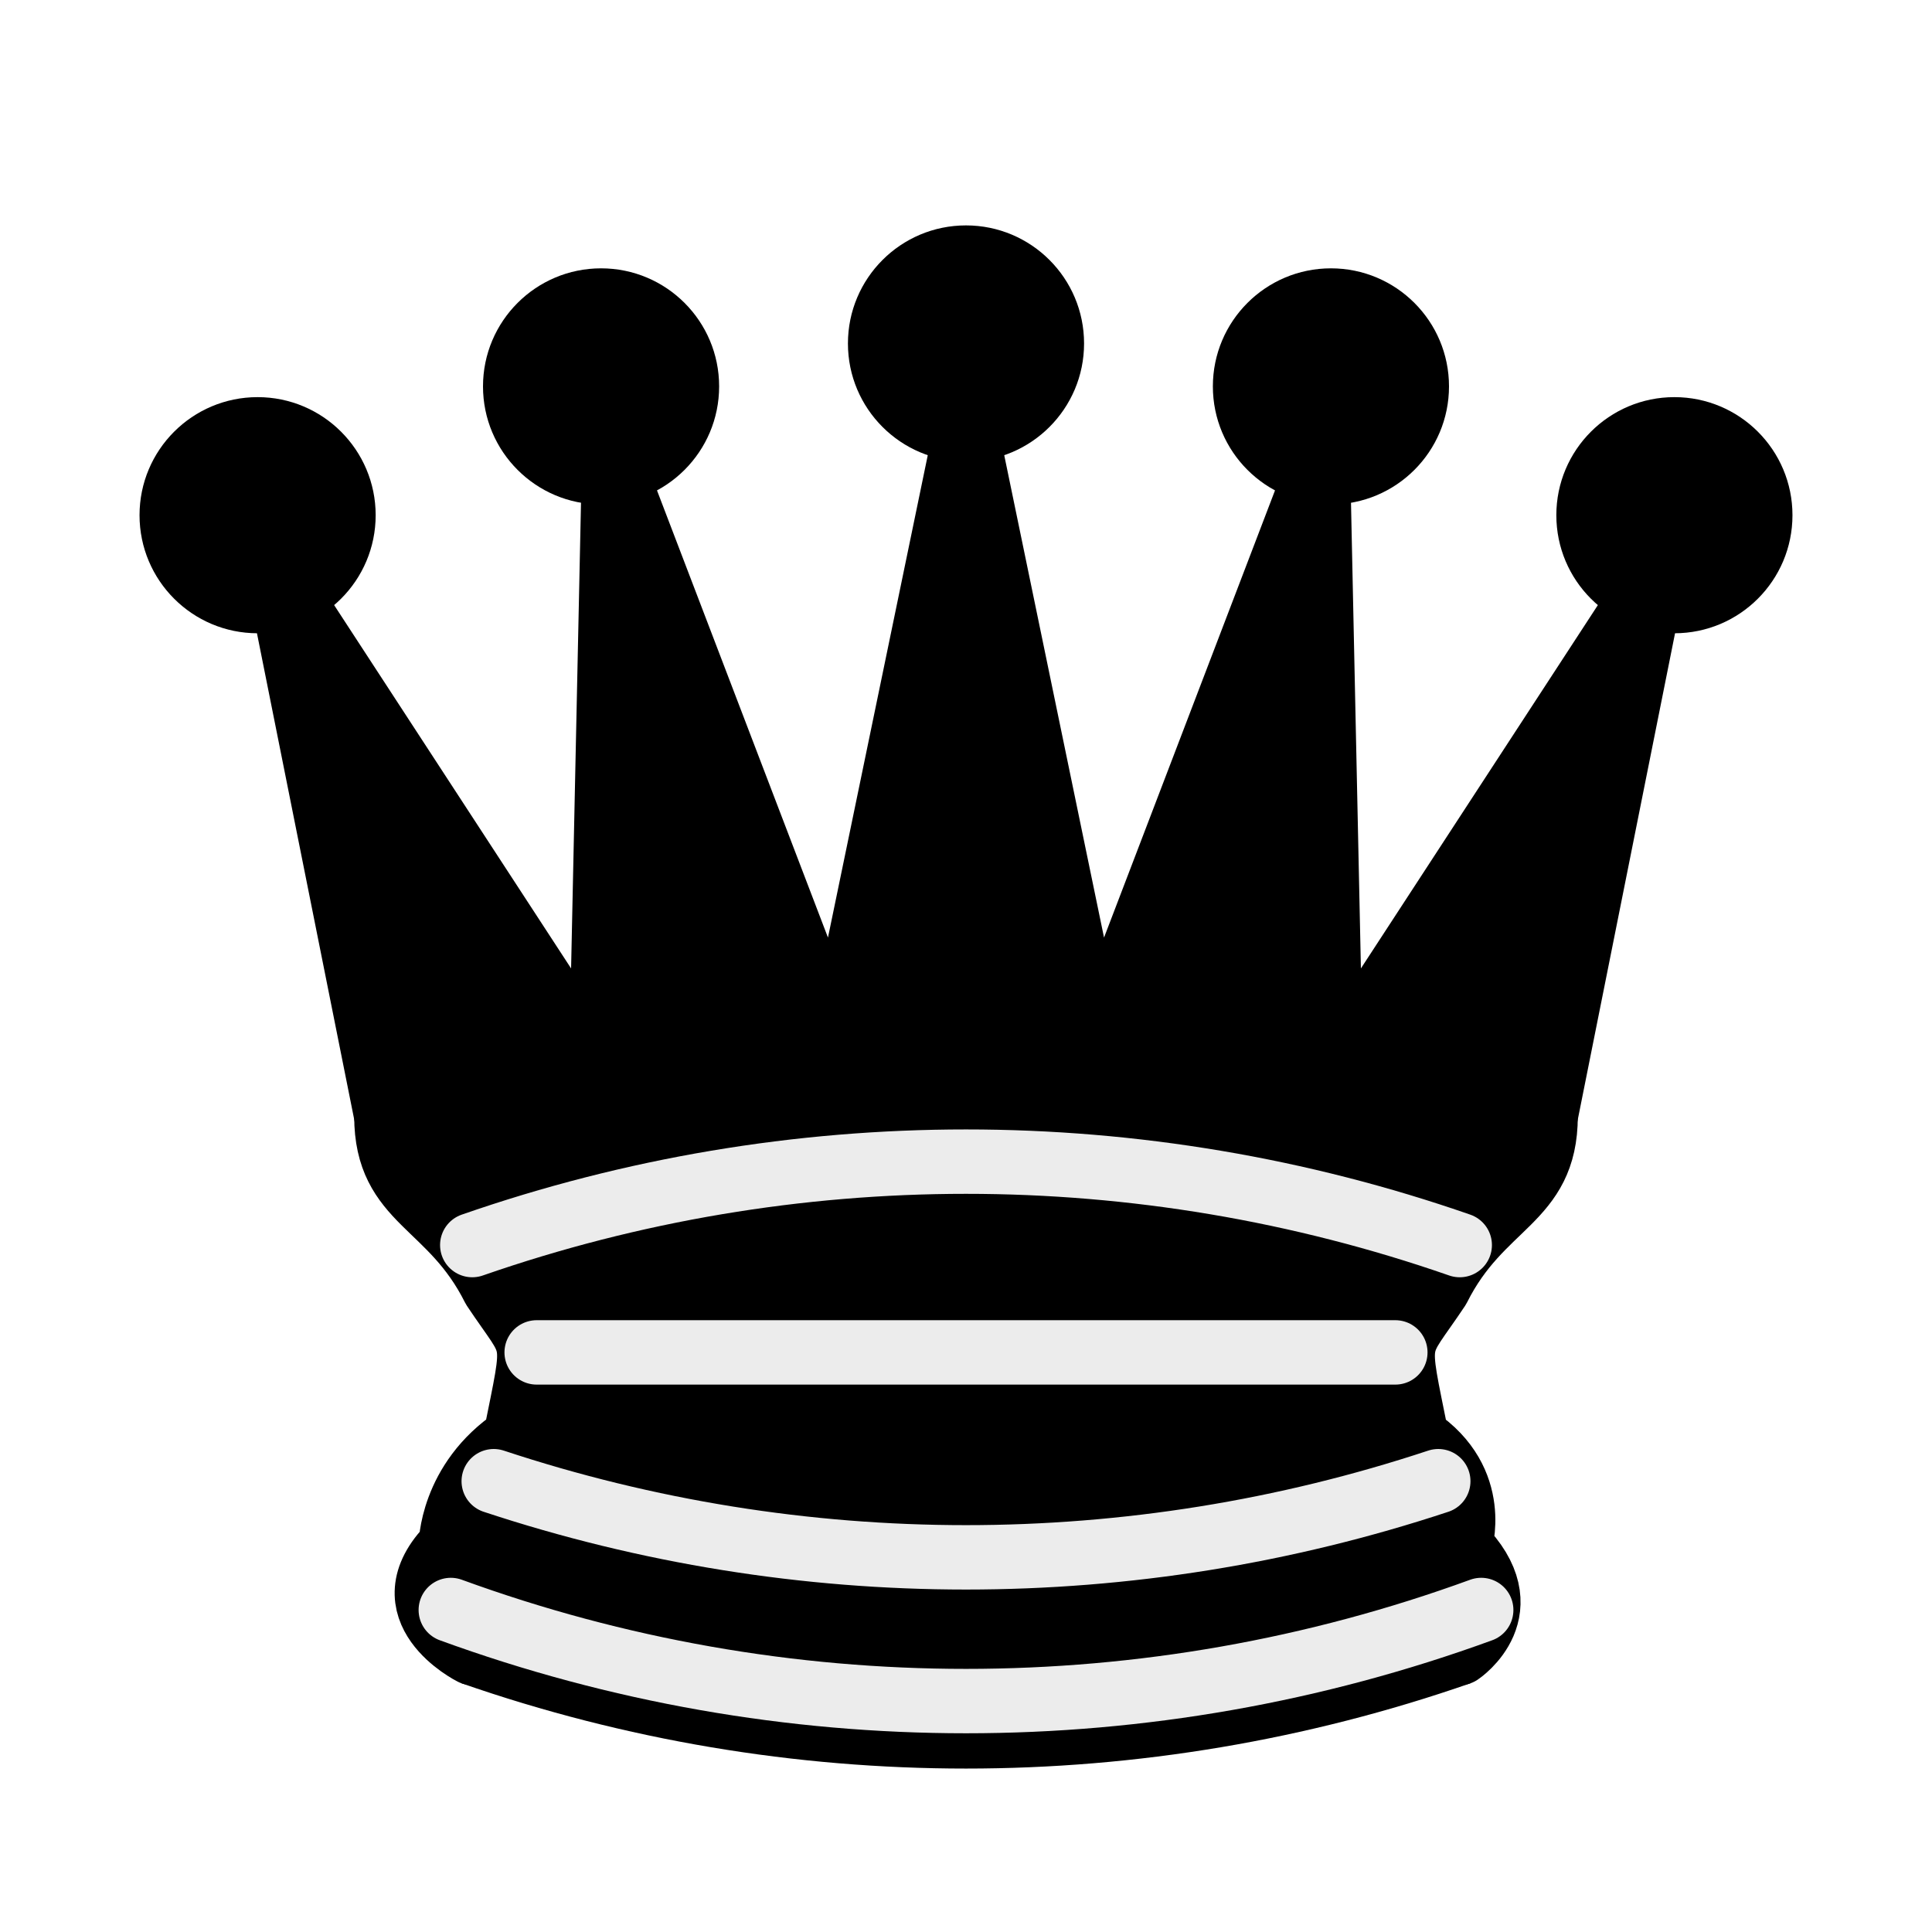
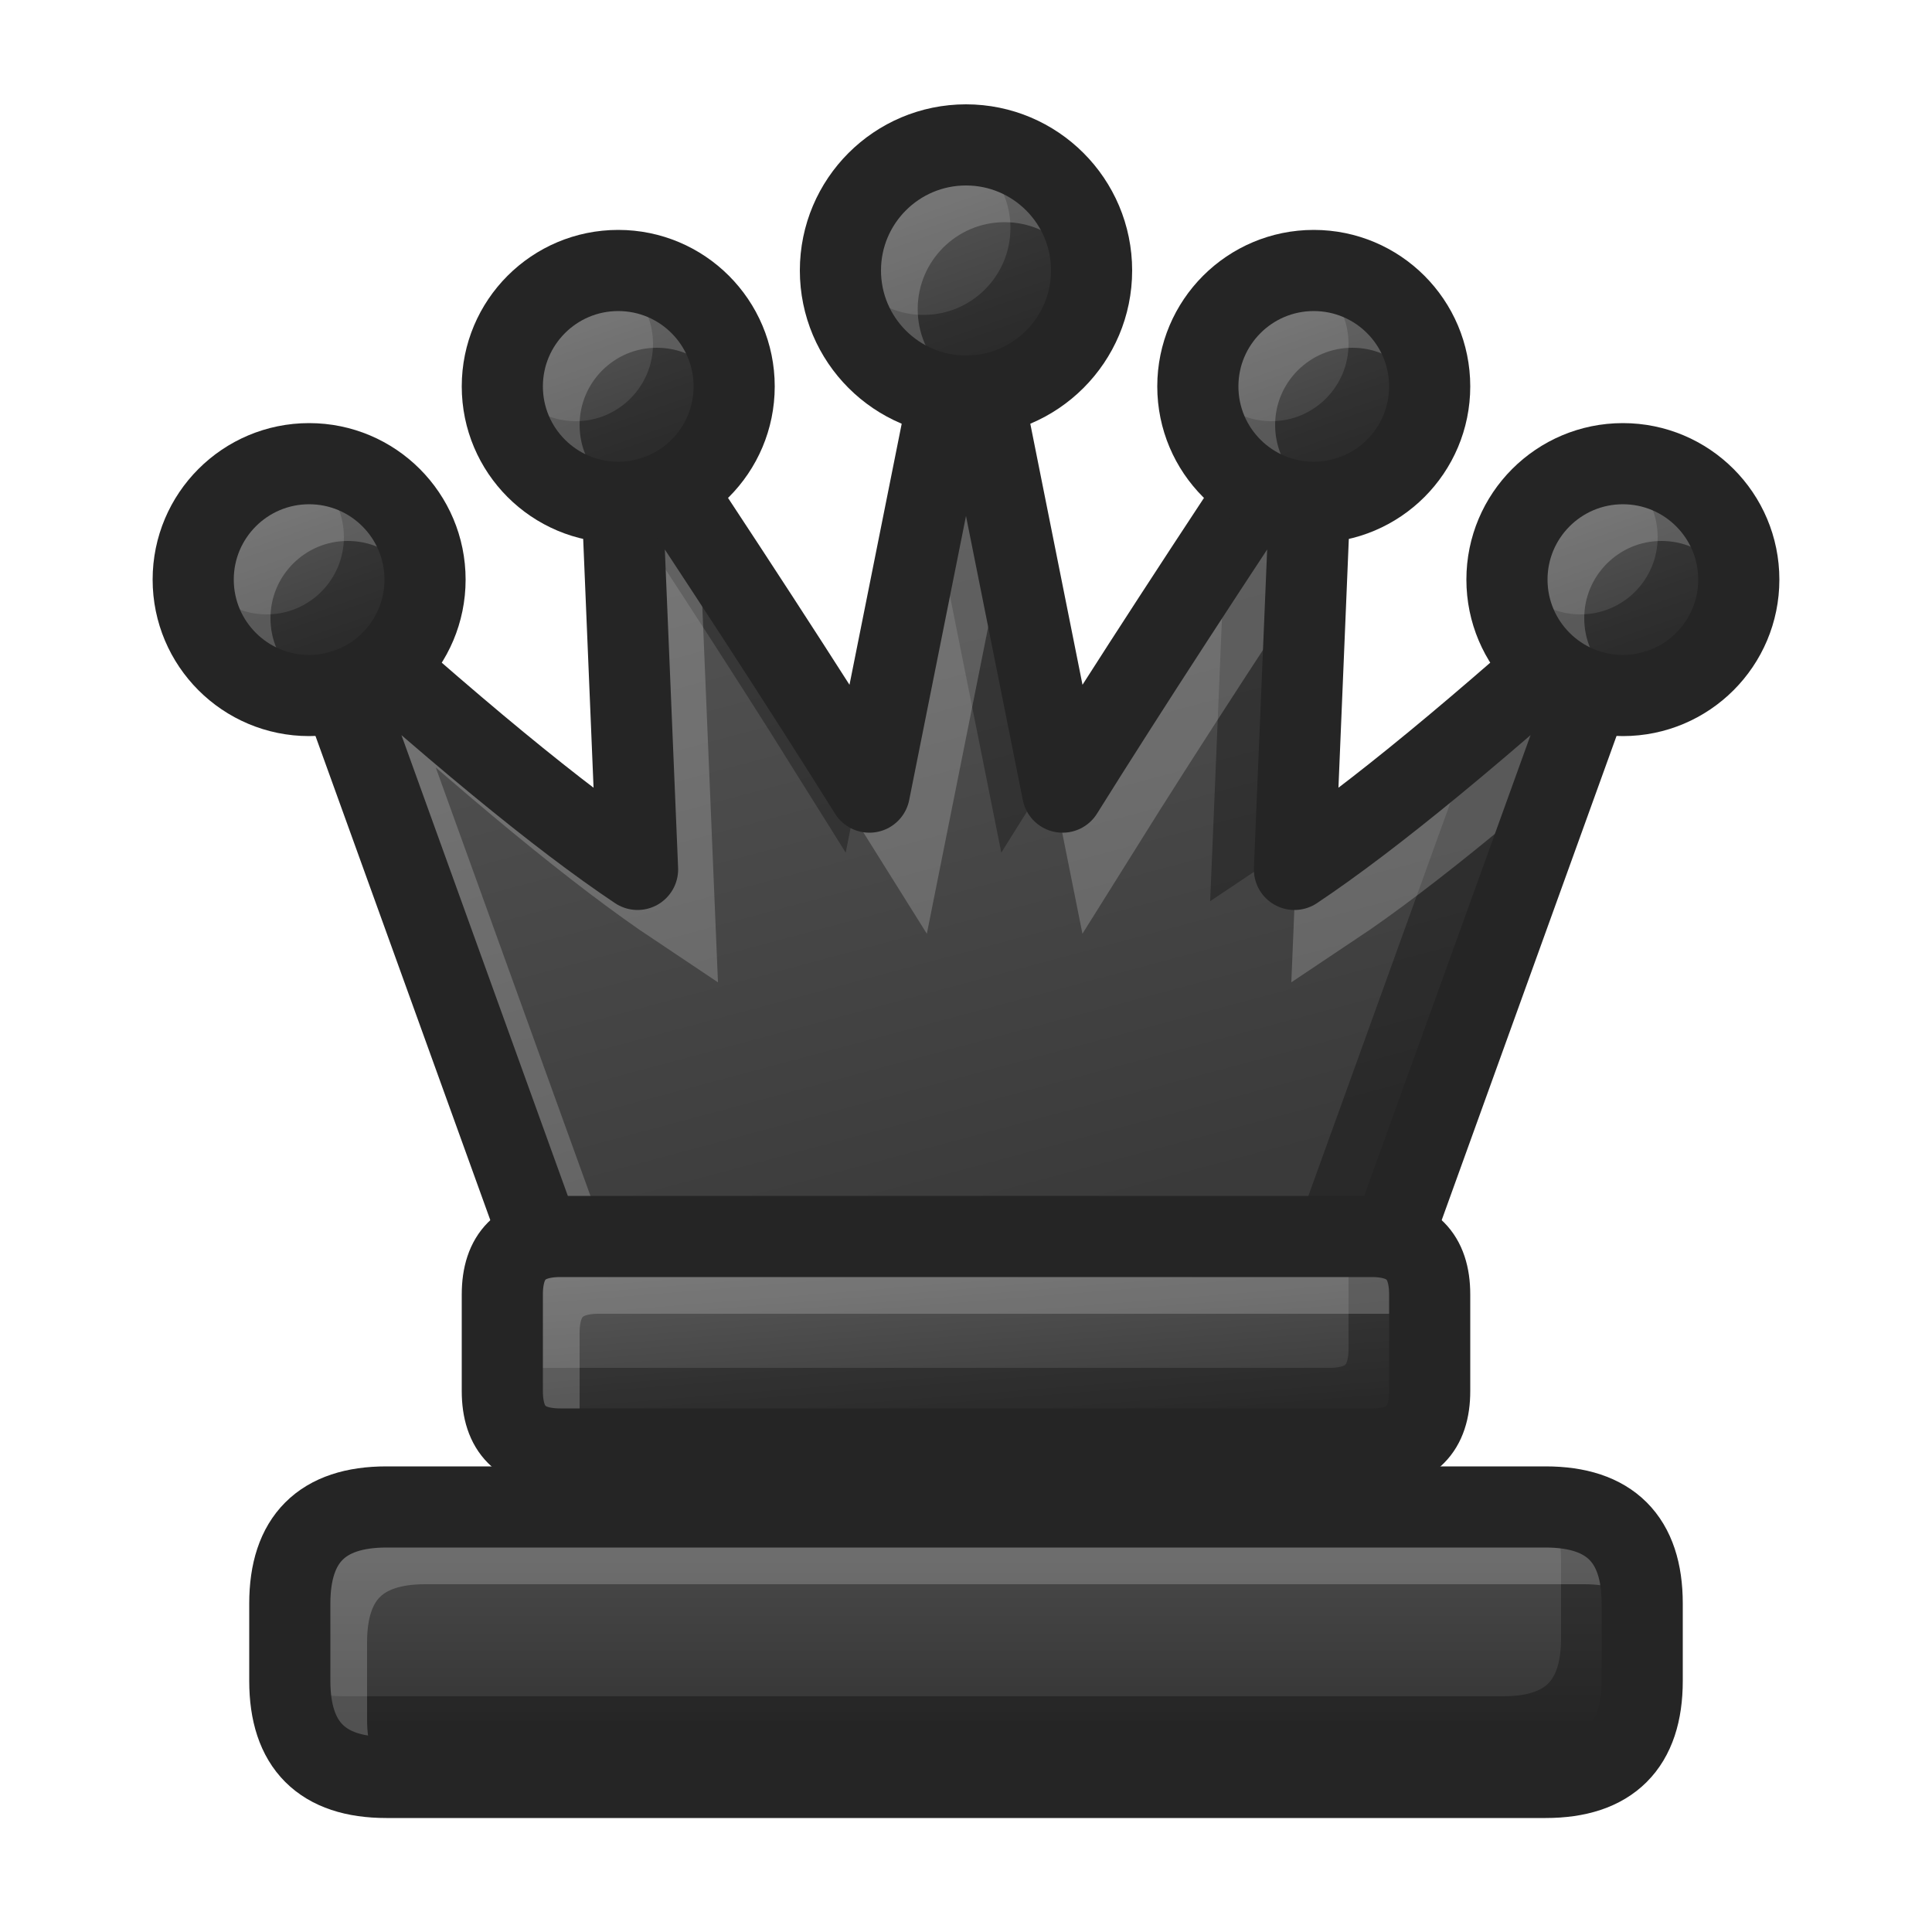
- <svg xmlns="http://www.w3.org/2000/svg" width="45" height="45">
-   <g fill-rule="evenodd" stroke="#000" stroke-width="1.5" stroke-linecap="round" stroke-linejoin="round">
-     <g stroke="none">
-       <circle cx="6" cy="12" r="2.75" />
-       <circle cx="14" cy="9" r="2.75" />
-       <circle cx="22.5" cy="8" r="2.75" />
-       <circle cx="31" cy="9" r="2.75" />
-       <circle cx="39" cy="12" r="2.75" />
-     </g>
-     <path d="M9 26c8.5-1.5 21-1.5 27 0l2.5-12.5L31 25l-.3-14.1-5.2 13.6-3-14.5-3 14.5-5.2-13.6L14 25 6.5 13.5 9 26z" stroke-linecap="butt" />
-     <path d="M9 26c0 2 1.5 2 2.5 4 1 1.5 1 1 .5 3.5-1.5 1-1.5 2.5-1.5 2.5-1.5 1.5.5 2.5.5 2.5 6.5 1 16.5 1 23 0 0 0 1.5-1 0-2.5 0 0 .5-1.5-1-2.5-.5-2.5-.5-2 .5-3.5 1-2 2.5-2 2.5-4-8.5-1.5-18.5-1.5-27 0z" stroke-linecap="butt" />
-     <path d="M11 38.5a35 35 1 0 0 23 0" fill="none" stroke-linecap="butt" />
-     <path d="M11 29a35 35 1 0 1 23 0m-21.5 2.5h20m-21 3a35 35 1 0 0 22 0m-23 3a35 35 1 0 0 24 0" fill="none" stroke="#ececec" />
+ <svg xmlns="http://www.w3.org/2000/svg" viewBox="0 0 100 100">
+   <defs>
+     <linearGradient id="g" x1="0" y1="0" x2="0.35" y2="1">
+       <stop offset="0" stop-color="#5e5e5e" />
+       <stop offset="1" stop-color="#3a3a3a" />
+     </linearGradient>
+     <linearGradient id="gb" x1="0" y1="0" x2="0" y2="1">
+       <stop offset="0" stop-color="#4e4e4e" />
+       <stop offset="1" stop-color="#2f2f2f" />
+     </linearGradient>
+     <clipPath id="c0">
+       <path d="M29 67 L16 31 Q27 41 33 45 L32 21 Q40 33 45 41 L50 16 L55 41 Q60 33 68 21 L67 45 Q73 41 84 31 L71 67 Z" />
+     </clipPath>
+     <clipPath id="c1">
+       <path d="M10 30 A6 6 0 1 0 22 30 A6 6 0 1 0 10 30 Z" />
+     </clipPath>
+     <clipPath id="c2">
+       <path d="M26 20 A6 6 0 1 0 38 20 A6 6 0 1 0 26 20 Z" />
+     </clipPath>
+     <clipPath id="c3">
+       <path d="M43.5 14 A6.5 6.5 0 1 0 56.5 14 A6.5 6.5 0 1 0 43.5 14 Z" />
+     </clipPath>
+     <clipPath id="c4">
+       <path d="M62 20 A6 6 0 1 0 74 20 A6 6 0 1 0 62 20 Z" />
+     </clipPath>
+     <clipPath id="c5">
+       <path d="M78 30 A6 6 0 1 0 90 30 A6 6 0 1 0 78 30 Z" />
+     </clipPath>
+     <clipPath id="c6">
+       <path d="M29 64 H71 Q74 64 74 67 V72 Q74 75 71 75 H29 Q26 75 26 72 V67 Q26 64 29 64 Z" />
+     </clipPath>
+     <clipPath id="c7">
+       <path d="M20 78 H80 Q85 78 85 83 V87 Q85 92 80 92 H20 Q15 92 15 87 V83 Q15 78 20 78 Z" />
+     </clipPath>
+   </defs>
+   <path d="M29 67 L16 31 Q27 41 33 45 L32 21 Q40 33 45 41 L50 16 L55 41 Q60 33 68 21 L67 45 Q73 41 84 31 L71 67 Z" fill="url(#g)" />
+   <g clip-path="url(#c0)" fill="none" stroke-width="4">
+     <path d="M29 67 L16 31 Q27 41 33 45 L32 21 Q40 33 45 41 L50 16 L55 41 Q60 33 68 21 L67 45 Q73 41 84 31 L71 67 Z" stroke="rgba(0,0,0,0.30)" transform="translate(-2.2 -2.2)" />
+     <path d="M29 67 L16 31 Q27 41 33 45 L32 21 Q40 33 45 41 L50 16 L55 41 Q60 33 68 21 L67 45 Q73 41 84 31 L71 67 Z" stroke="rgba(255,255,255,0.20)" transform="translate(2 2)" />
  </g>
+   <path d="M29 67 L16 31 Q27 41 33 45 L32 21 Q40 33 45 41 L50 16 L55 41 Q60 33 68 21 L67 45 Q73 41 84 31 L71 67 Z" fill="none" stroke="#252525" stroke-width="4.2" stroke-linejoin="round" />
+   <path d="M10 30 A6 6 0 1 0 22 30 A6 6 0 1 0 10 30 Z" fill="url(#g)" />
+   <g clip-path="url(#c1)" fill="none" stroke-width="4">
+     <path d="M10 30 A6 6 0 1 0 22 30 A6 6 0 1 0 10 30 Z" stroke="rgba(0,0,0,0.30)" transform="translate(-2.2 -2.2)" />
+     <path d="M10 30 A6 6 0 1 0 22 30 A6 6 0 1 0 10 30 Z" stroke="rgba(255,255,255,0.20)" transform="translate(2 2)" />
+   </g>
+   <path d="M10 30 A6 6 0 1 0 22 30 A6 6 0 1 0 10 30 Z" fill="none" stroke="#252525" stroke-width="4.2" stroke-linejoin="round" />
+   <path d="M26 20 A6 6 0 1 0 38 20 A6 6 0 1 0 26 20 Z" fill="url(#g)" />
+   <g clip-path="url(#c2)" fill="none" stroke-width="4">
+     <path d="M26 20 A6 6 0 1 0 38 20 A6 6 0 1 0 26 20 Z" stroke="rgba(0,0,0,0.30)" transform="translate(-2.2 -2.2)" />
+     <path d="M26 20 A6 6 0 1 0 38 20 A6 6 0 1 0 26 20 Z" stroke="rgba(255,255,255,0.20)" transform="translate(2 2)" />
+   </g>
+   <path d="M26 20 A6 6 0 1 0 38 20 A6 6 0 1 0 26 20 Z" fill="none" stroke="#252525" stroke-width="4.2" stroke-linejoin="round" />
+   <path d="M43.5 14 A6.5 6.5 0 1 0 56.5 14 A6.5 6.5 0 1 0 43.5 14 Z" fill="url(#g)" />
+   <g clip-path="url(#c3)" fill="none" stroke-width="4">
+     <path d="M43.5 14 A6.5 6.5 0 1 0 56.5 14 A6.5 6.5 0 1 0 43.5 14 Z" stroke="rgba(0,0,0,0.30)" transform="translate(-2.2 -2.2)" />
+     <path d="M43.5 14 A6.5 6.5 0 1 0 56.5 14 A6.5 6.5 0 1 0 43.5 14 Z" stroke="rgba(255,255,255,0.20)" transform="translate(2 2)" />
+   </g>
+   <path d="M43.5 14 A6.5 6.5 0 1 0 56.5 14 A6.5 6.5 0 1 0 43.5 14 Z" fill="none" stroke="#252525" stroke-width="4.2" stroke-linejoin="round" />
+   <path d="M62 20 A6 6 0 1 0 74 20 A6 6 0 1 0 62 20 Z" fill="url(#g)" />
+   <g clip-path="url(#c4)" fill="none" stroke-width="4">
+     <path d="M62 20 A6 6 0 1 0 74 20 A6 6 0 1 0 62 20 Z" stroke="rgba(0,0,0,0.30)" transform="translate(-2.2 -2.2)" />
+     <path d="M62 20 A6 6 0 1 0 74 20 A6 6 0 1 0 62 20 Z" stroke="rgba(255,255,255,0.20)" transform="translate(2 2)" />
+   </g>
+   <path d="M62 20 A6 6 0 1 0 74 20 A6 6 0 1 0 62 20 Z" fill="none" stroke="#252525" stroke-width="4.2" stroke-linejoin="round" />
+   <path d="M78 30 A6 6 0 1 0 90 30 A6 6 0 1 0 78 30 Z" fill="url(#g)" />
+   <g clip-path="url(#c5)" fill="none" stroke-width="4">
+     <path d="M78 30 A6 6 0 1 0 90 30 A6 6 0 1 0 78 30 Z" stroke="rgba(0,0,0,0.30)" transform="translate(-2.2 -2.2)" />
+     <path d="M78 30 A6 6 0 1 0 90 30 A6 6 0 1 0 78 30 Z" stroke="rgba(255,255,255,0.20)" transform="translate(2 2)" />
+   </g>
+   <path d="M78 30 A6 6 0 1 0 90 30 A6 6 0 1 0 78 30 Z" fill="none" stroke="#252525" stroke-width="4.2" stroke-linejoin="round" />
+   <path d="M29 64 H71 Q74 64 74 67 V72 Q74 75 71 75 H29 Q26 75 26 72 V67 Q26 64 29 64 Z" fill="url(#g)" />
+   <g clip-path="url(#c6)" fill="none" stroke-width="4">
+     <path d="M29 64 H71 Q74 64 74 67 V72 Q74 75 71 75 H29 Q26 75 26 72 V67 Q26 64 29 64 Z" stroke="rgba(0,0,0,0.30)" transform="translate(-2.2 -2.2)" />
+     <path d="M29 64 H71 Q74 64 74 67 V72 Q74 75 71 75 H29 Q26 75 26 72 V67 Q26 64 29 64 Z" stroke="rgba(255,255,255,0.20)" transform="translate(2 2)" />
+   </g>
+   <path d="M29 64 H71 Q74 64 74 67 V72 Q74 75 71 75 H29 Q26 75 26 72 V67 Q26 64 29 64 Z" fill="none" stroke="#252525" stroke-width="4.2" stroke-linejoin="round" />
+   <path d="M20 78 H80 Q85 78 85 83 V87 Q85 92 80 92 H20 Q15 92 15 87 V83 Q15 78 20 78 Z" fill="url(#gb)" />
+   <g clip-path="url(#c7)" fill="none" stroke-width="4">
+     <path d="M20 78 H80 Q85 78 85 83 V87 Q85 92 80 92 H20 Q15 92 15 87 V83 Q15 78 20 78 Z" stroke="rgba(0,0,0,0.30)" transform="translate(-2.2 -2.2)" />
+     <path d="M20 78 H80 Q85 78 85 83 V87 Q85 92 80 92 H20 Q15 92 15 87 V83 Q15 78 20 78 Z" stroke="rgba(255,255,255,0.20)" transform="translate(2 2)" />
+   </g>
+   <path d="M20 78 H80 Q85 78 85 83 V87 Q85 92 80 92 H20 Q15 92 15 87 V83 Q15 78 20 78 Z" fill="none" stroke="#252525" stroke-width="4.2" stroke-linejoin="round" />
</svg>
